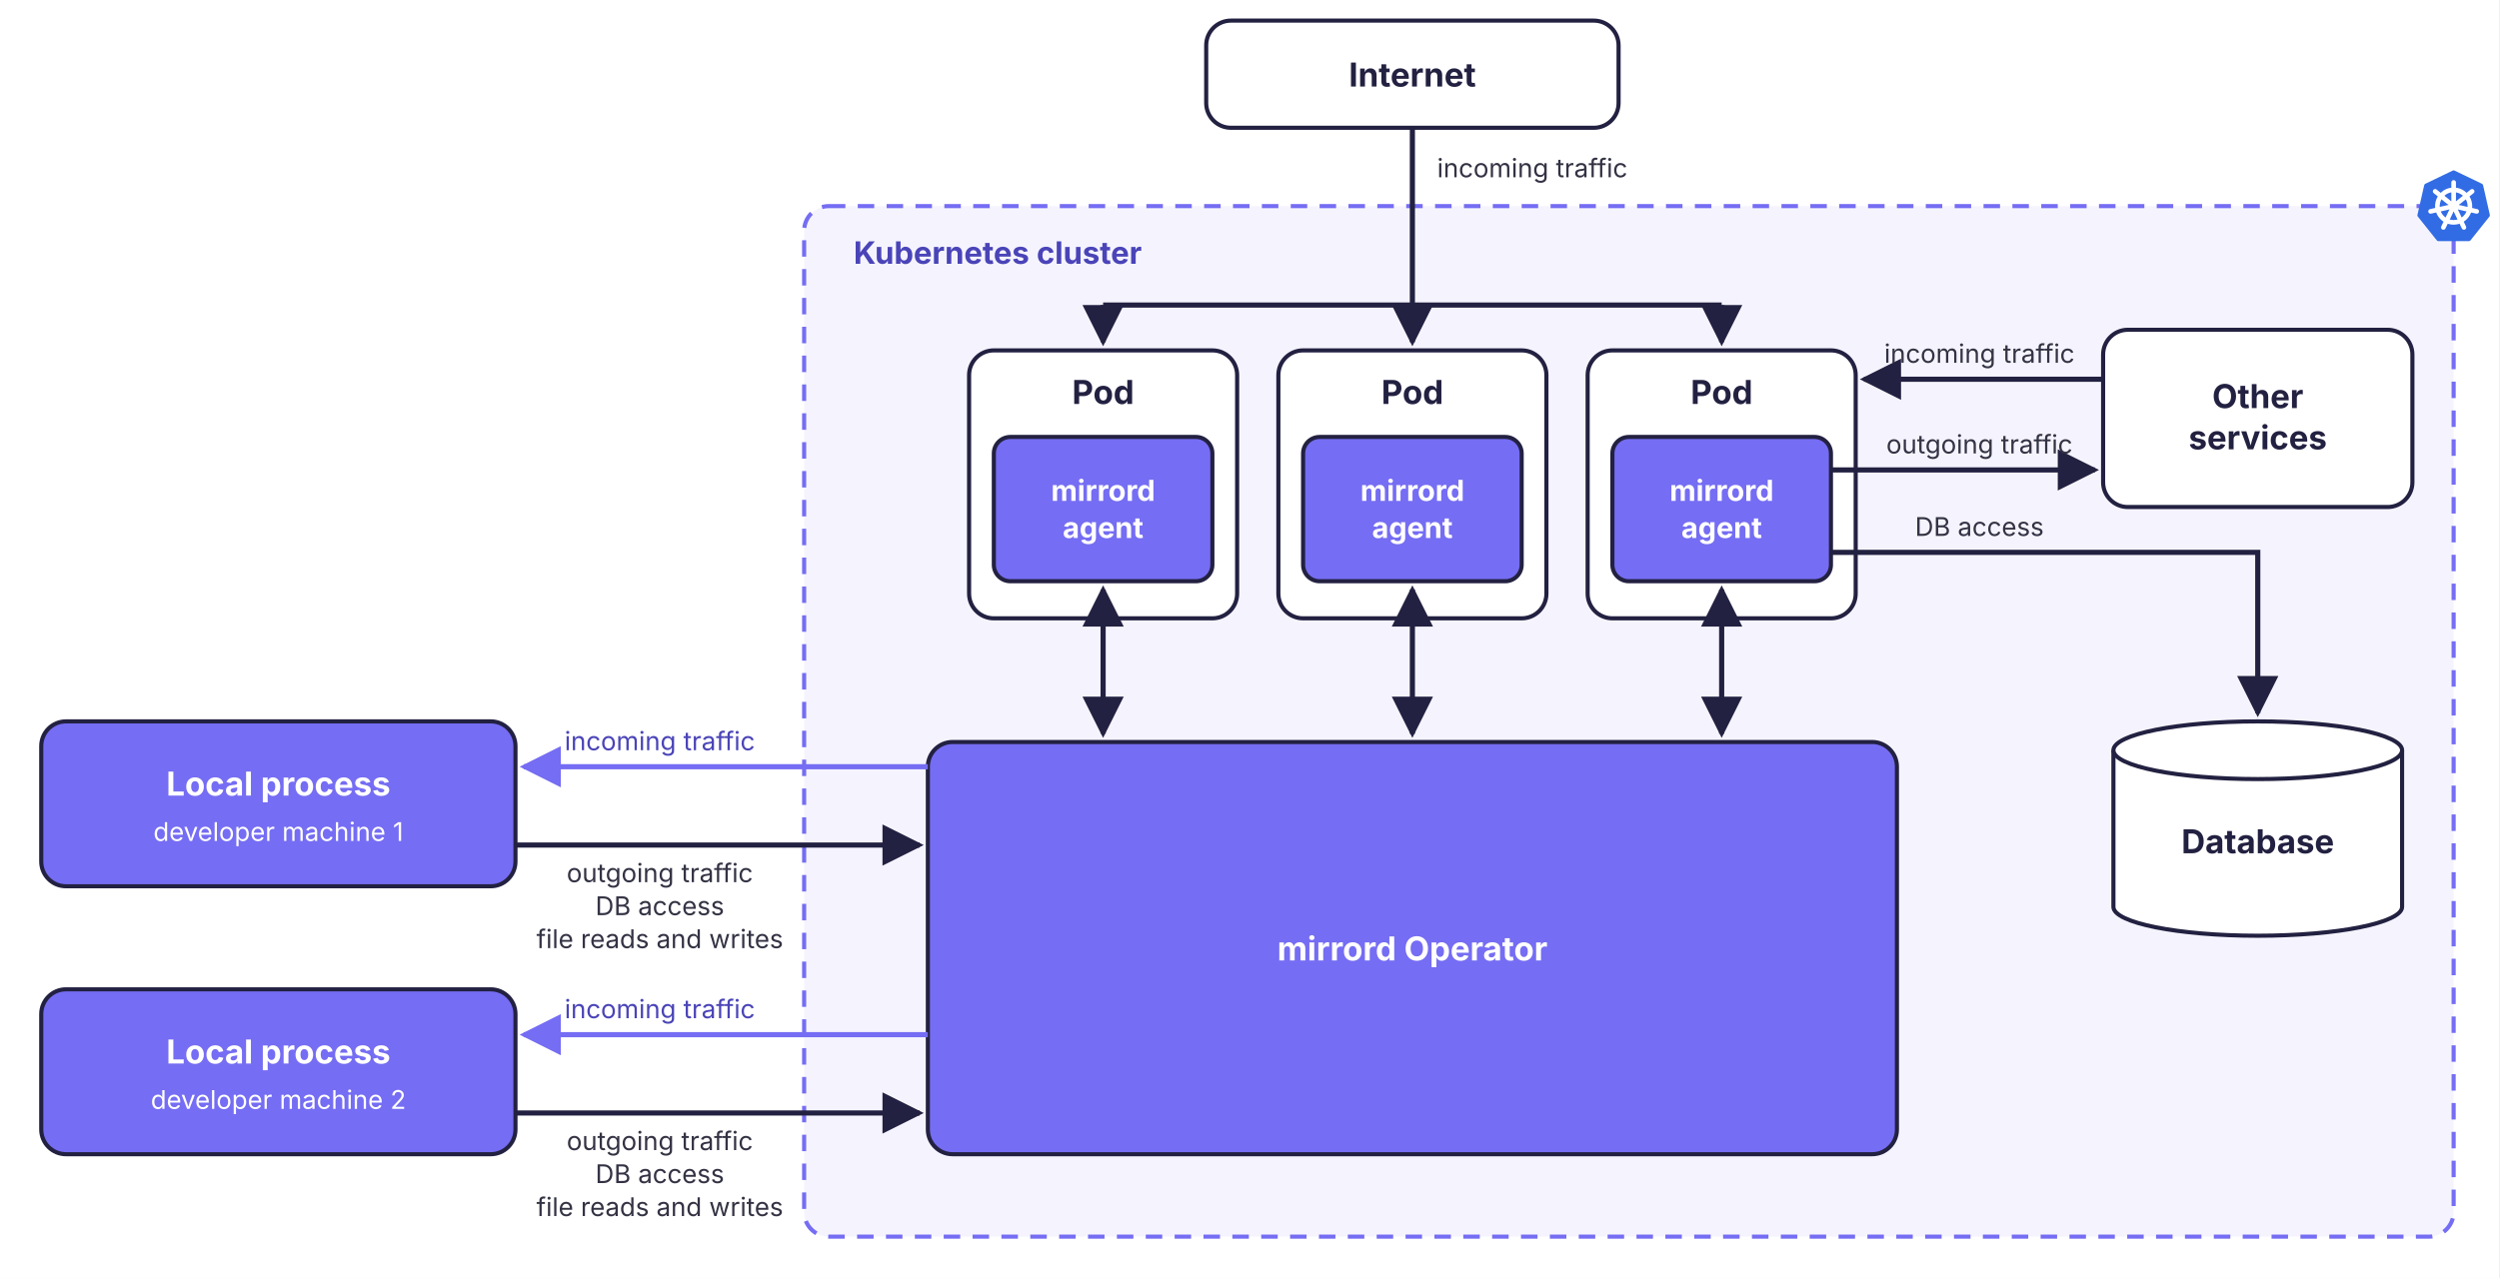
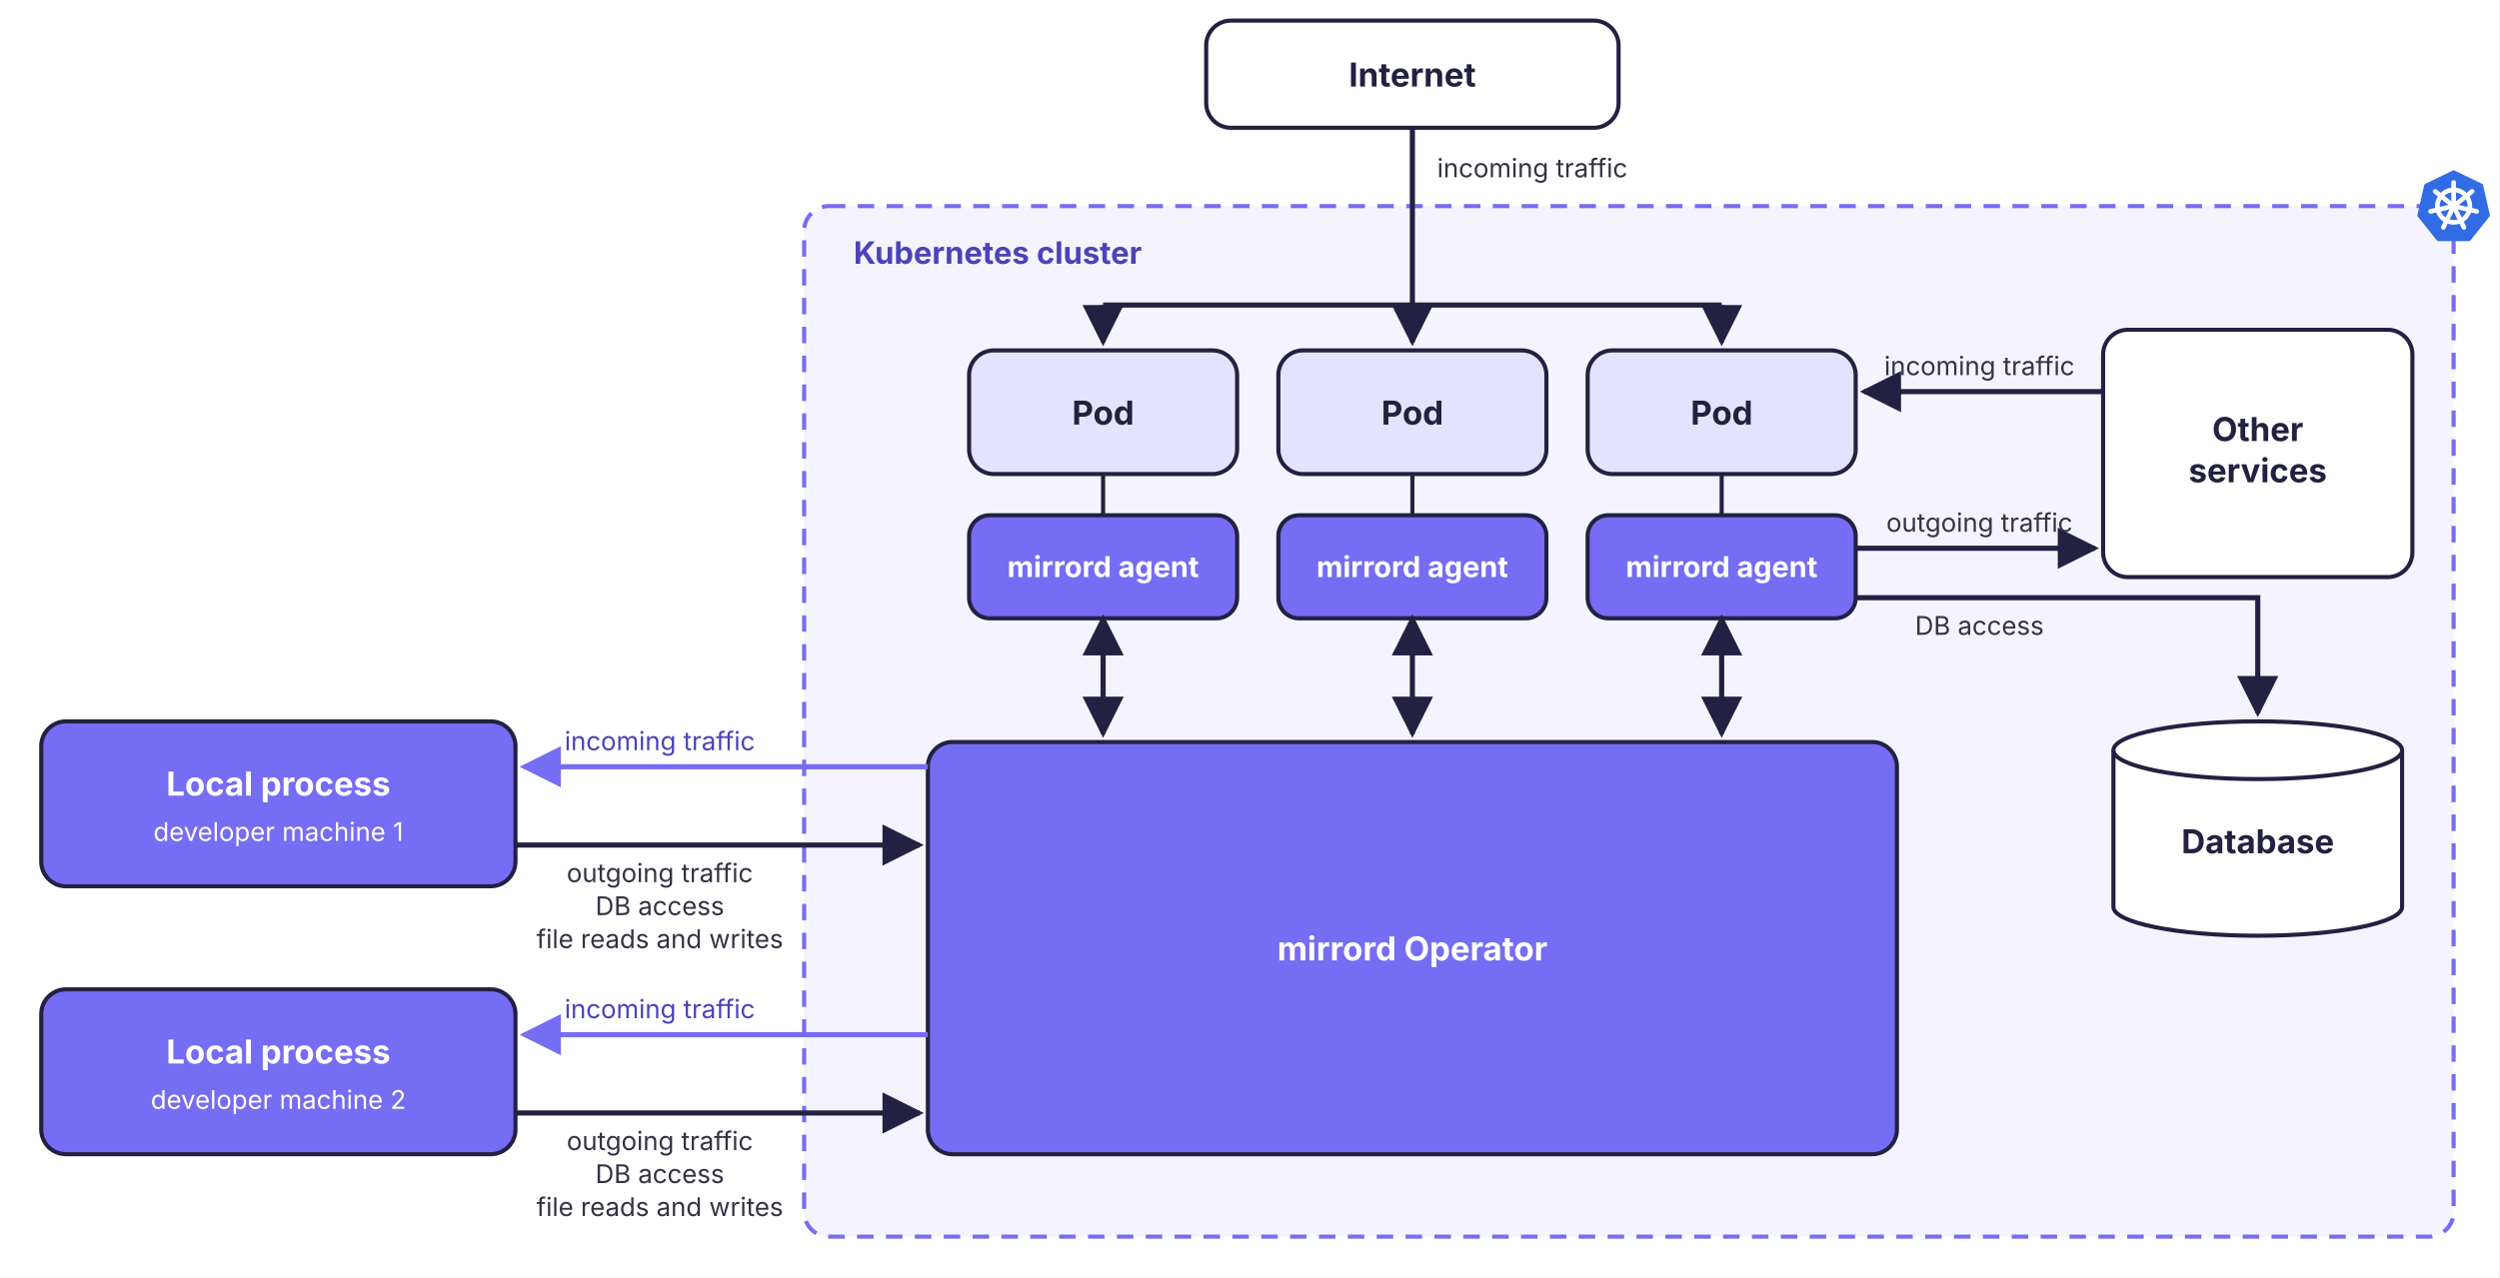
<svg xmlns="http://www.w3.org/2000/svg" viewBox="0 0 1212 620" width="1212" height="620" font-family="Inter, Helvetica, Arial, sans-serif" role="img" aria-labelledby="t d">
  <defs>
    <marker id="arrow" viewBox="0 0 10 10" refX="9" refY="5" markerWidth="8" markerHeight="8" orient="auto-start-reverse">
      <path d="M0 0 L10 5 L0 10 z" fill="#232141" />
    </marker>
    <marker id="arrow-purple" viewBox="0 0 10 10" refX="9" refY="5" markerWidth="8" markerHeight="8" orient="auto-start-reverse">
      <path d="M0 0 L10 5 L0 10 z" fill="#756DF3" />
    </marker>
    <symbol id="k8s" viewBox="0 0 32 32">
      <polygon points="16.00,1.60 27.73,7.25 30.62,19.94 22.51,30.11 9.49,30.11 1.38,19.94 4.27,7.25" fill="#326CE5" stroke="#326CE5" stroke-width="2" stroke-linejoin="round" />
      <g fill="none" stroke="#ffffff" stroke-width="2" stroke-linecap="round">
        <circle cx="16" cy="16" r="7" />
        <line x1="16.00" y1="13.40" x2="16.00" y2="5.80" />
        <line x1="18.03" y1="14.38" x2="23.97" y2="9.64" />
        <line x1="18.53" y1="16.58" x2="25.94" y2="18.27" />
        <line x1="17.13" y1="18.34" x2="20.43" y2="25.19" />
        <line x1="14.87" y1="18.34" x2="11.57" y2="25.19" />
        <line x1="13.47" y1="16.58" x2="6.06" y2="18.27" />
        <line x1="13.97" y1="14.38" x2="8.03" y2="9.64" />
      </g>
      <circle cx="16" cy="16" r="2.4" fill="#ffffff" />
    </symbol>
  </defs>
  <rect x="0" y="0" width="1212" height="620" fill="#ffffff" />
  <rect x="390" y="100" width="800" height="500" rx="12" fill="#F5F4FE" stroke="#756DF3" stroke-width="2" stroke-dasharray="8 6" />
  <text x="414" y="128" font-size="15" font-weight="700" fill="#4a44b8">Kubernetes cluster</text>
  <rect x="585" y="10" width="200" height="52" rx="12" fill="#ffffff" stroke="#232141" stroke-width="2" />
  <text x="685" y="42" font-size="16" font-weight="700" fill="#232141" text-anchor="middle">Internet</text>
  <polyline points="685,62 685,148" fill="none" stroke="#232141" stroke-width="2.5" />
  <text x="697" y="86" font-size="12.5" fill="#333344">incoming traffic</text>
  <polyline points="535,148 835,148" fill="none" stroke="#232141" stroke-width="2.5" />
  <line x1="535" y1="148" x2="535" y2="166" stroke="#232141" stroke-width="2.5" marker-end="url(#arrow)" />
  <line x1="685" y1="148" x2="685" y2="166" stroke="#232141" stroke-width="2.5" marker-end="url(#arrow)" />
  <line x1="835" y1="148" x2="835" y2="166" stroke="#232141" stroke-width="2.5" marker-end="url(#arrow)" />
-   <rect x="470" y="170" width="130" height="130" rx="12" fill="#ffffff" stroke="#232141" stroke-width="2" />
-   <text x="535" y="196" font-size="16" font-weight="700" fill="#232141" text-anchor="middle">Pod</text>
-   <rect x="482" y="212" width="106" height="70" rx="8" fill="#756DF3" stroke="#232141" stroke-width="2" />
-   <text x="535" y="243" font-size="14" font-weight="700" fill="#ffffff" text-anchor="middle">mirrord</text>
-   <text x="535" y="261" font-size="14" font-weight="700" fill="#ffffff" text-anchor="middle">agent</text>
-   <rect x="620" y="170" width="130" height="130" rx="12" fill="#ffffff" stroke="#232141" stroke-width="2" />
-   <text x="685" y="196" font-size="16" font-weight="700" fill="#232141" text-anchor="middle">Pod</text>
-   <rect x="632" y="212" width="106" height="70" rx="8" fill="#756DF3" stroke="#232141" stroke-width="2" />
-   <text x="685" y="243" font-size="14" font-weight="700" fill="#ffffff" text-anchor="middle">mirrord</text>
-   <text x="685" y="261" font-size="14" font-weight="700" fill="#ffffff" text-anchor="middle">agent</text>
-   <rect x="770" y="170" width="130" height="130" rx="12" fill="#ffffff" stroke="#232141" stroke-width="2" />
-   <text x="835" y="196" font-size="16" font-weight="700" fill="#232141" text-anchor="middle">Pod</text>
-   <rect x="782" y="212" width="106" height="70" rx="8" fill="#756DF3" stroke="#232141" stroke-width="2" />
-   <text x="835" y="243" font-size="14" font-weight="700" fill="#ffffff" text-anchor="middle">mirrord</text>
-   <text x="835" y="261" font-size="14" font-weight="700" fill="#ffffff" text-anchor="middle">agent</text>
-   <line x1="535" y1="286" x2="535" y2="356" stroke="#232141" stroke-width="2.5" marker-start="url(#arrow)" marker-end="url(#arrow)" />
-   <line x1="685" y1="286" x2="685" y2="356" stroke="#232141" stroke-width="2.5" marker-start="url(#arrow)" marker-end="url(#arrow)" />
-   <line x1="835" y1="286" x2="835" y2="356" stroke="#232141" stroke-width="2.5" marker-start="url(#arrow)" marker-end="url(#arrow)" />
+   <rect x="470" y="170" width="130" height="60" rx="12" fill="#E4E3FD" stroke="#232141" stroke-width="2" />
+   <text x="535" y="206" font-size="16" font-weight="700" fill="#232141" text-anchor="middle">Pod</text>
+   <line x1="535" y1="230" x2="535" y2="250" stroke="#232141" stroke-width="2" />
+   <rect x="470" y="250" width="130" height="50" rx="10" fill="#756DF3" stroke="#232141" stroke-width="2" />
+   <text x="535" y="280" font-size="14" font-weight="700" fill="#ffffff" text-anchor="middle">mirrord agent</text>
+   <rect x="620" y="170" width="130" height="60" rx="12" fill="#E4E3FD" stroke="#232141" stroke-width="2" />
+   <text x="685" y="206" font-size="16" font-weight="700" fill="#232141" text-anchor="middle">Pod</text>
+   <line x1="685" y1="230" x2="685" y2="250" stroke="#232141" stroke-width="2" />
+   <rect x="620" y="250" width="130" height="50" rx="10" fill="#756DF3" stroke="#232141" stroke-width="2" />
+   <text x="685" y="280" font-size="14" font-weight="700" fill="#ffffff" text-anchor="middle">mirrord agent</text>
+   <rect x="770" y="170" width="130" height="60" rx="12" fill="#E4E3FD" stroke="#232141" stroke-width="2" />
+   <text x="835" y="206" font-size="16" font-weight="700" fill="#232141" text-anchor="middle">Pod</text>
+   <line x1="835" y1="230" x2="835" y2="250" stroke="#232141" stroke-width="2" />
+   <rect x="770" y="250" width="130" height="50" rx="10" fill="#756DF3" stroke="#232141" stroke-width="2" />
+   <text x="835" y="280" font-size="14" font-weight="700" fill="#ffffff" text-anchor="middle">mirrord agent</text>
+   <line x1="535" y1="300" x2="535" y2="356" stroke="#232141" stroke-width="2.5" marker-start="url(#arrow)" marker-end="url(#arrow)" />
+   <line x1="685" y1="300" x2="685" y2="356" stroke="#232141" stroke-width="2.5" marker-start="url(#arrow)" marker-end="url(#arrow)" />
+   <line x1="835" y1="300" x2="835" y2="356" stroke="#232141" stroke-width="2.5" marker-start="url(#arrow)" marker-end="url(#arrow)" />
  <rect x="450" y="360" width="470" height="200" rx="12" fill="#756DF3" stroke="#232141" stroke-width="2" />
  <text x="685" y="466" font-size="16" font-weight="700" fill="#ffffff" text-anchor="middle">mirrord Operator</text>
  <rect x="20" y="350" width="230" height="80" rx="12" fill="#756DF3" stroke="#232141" stroke-width="2" />
  <text x="135" y="386" font-size="16" font-weight="700" fill="#ffffff" text-anchor="middle">Local process</text>
  <text x="135" y="408" font-size="12.5" fill="#ffffff" text-anchor="middle">developer machine 1</text>
  <line x1="450" y1="372" x2="254" y2="372" stroke="#756DF3" stroke-width="2.5" marker-end="url(#arrow-purple)" />
  <text x="320" y="364" font-size="12.5" fill="#4a44b8" text-anchor="middle">incoming traffic</text>
  <line x1="250" y1="410" x2="446" y2="410" stroke="#232141" stroke-width="2.5" marker-end="url(#arrow)" />
  <text x="320" y="428" font-size="12.5" fill="#333344" text-anchor="middle">outgoing traffic</text>
  <text x="320" y="444" font-size="12.5" fill="#333344" text-anchor="middle">DB access</text>
  <text x="320" y="460" font-size="12.5" fill="#333344" text-anchor="middle">file reads and writes</text>
  <rect x="20" y="480" width="230" height="80" rx="12" fill="#756DF3" stroke="#232141" stroke-width="2" />
  <text x="135" y="516" font-size="16" font-weight="700" fill="#ffffff" text-anchor="middle">Local process</text>
  <text x="135" y="538" font-size="12.5" fill="#ffffff" text-anchor="middle">developer machine 2</text>
  <line x1="450" y1="502" x2="254" y2="502" stroke="#756DF3" stroke-width="2.5" marker-end="url(#arrow-purple)" />
  <text x="320" y="494" font-size="12.5" fill="#4a44b8" text-anchor="middle">incoming traffic</text>
  <line x1="250" y1="540" x2="446" y2="540" stroke="#232141" stroke-width="2.5" marker-end="url(#arrow)" />
  <text x="320" y="558" font-size="12.5" fill="#333344" text-anchor="middle">outgoing traffic</text>
  <text x="320" y="574" font-size="12.5" fill="#333344" text-anchor="middle">DB access</text>
  <text x="320" y="590" font-size="12.5" fill="#333344" text-anchor="middle">file reads and writes</text>
-   <rect x="1020" y="160" width="150" height="86" rx="12" fill="#ffffff" stroke="#232141" stroke-width="2" />
-   <text x="1095" y="198" font-size="16" font-weight="700" fill="#232141" text-anchor="middle">Other</text>
-   <text x="1095" y="218" font-size="16" font-weight="700" fill="#232141" text-anchor="middle">services</text>
-   <line x1="1020" y1="184" x2="904" y2="184" stroke="#232141" stroke-width="2.5" marker-end="url(#arrow)" />
-   <text x="960" y="176" font-size="12.5" fill="#333344" text-anchor="middle">incoming traffic</text>
-   <line x1="888" y1="228" x2="1016" y2="228" stroke="#232141" stroke-width="2.5" marker-end="url(#arrow)" />
-   <text x="960" y="220" font-size="12.5" fill="#333344" text-anchor="middle">outgoing traffic</text>
-   <polyline points="888,268 1095,268 1095,346" fill="none" stroke="#232141" stroke-width="2.5" marker-end="url(#arrow)" />
-   <text x="960" y="260" font-size="12.5" fill="#333344" text-anchor="middle">DB access</text>
+   <rect x="1020" y="160" width="150" height="120" rx="12" fill="#ffffff" stroke="#232141" stroke-width="2" />
+   <text x="1095" y="214" font-size="16" font-weight="700" fill="#232141" text-anchor="middle">Other</text>
+   <text x="1095" y="234" font-size="16" font-weight="700" fill="#232141" text-anchor="middle">services</text>
+   <line x1="1020" y1="190" x2="904" y2="190" stroke="#232141" stroke-width="2.5" marker-end="url(#arrow)" />
+   <text x="960" y="182" font-size="12.5" fill="#333344" text-anchor="middle">incoming traffic</text>
+   <line x1="900" y1="266" x2="1016" y2="266" stroke="#232141" stroke-width="2.5" marker-end="url(#arrow)" />
+   <text x="960" y="258" font-size="12.5" fill="#333344" text-anchor="middle">outgoing traffic</text>
+   <polyline points="900,290 1095,290 1095,346" fill="none" stroke="#232141" stroke-width="2.5" marker-end="url(#arrow)" />
+   <text x="960" y="308" font-size="12.5" fill="#333344" text-anchor="middle">DB access</text>
  <path d="M1025 364 L1025 440 A70 14 0 0 0 1165 440 L1165 364" fill="#ffffff" stroke="#232141" stroke-width="2" />
  <ellipse cx="1095" cy="364" rx="70" ry="14" fill="#ffffff" stroke="#232141" stroke-width="2" />
  <text x="1095" y="414" font-size="16" font-weight="700" fill="#232141" text-anchor="middle">Database</text>
  <use href="#k8s" x="1172" y="82" width="36" height="36" />
</svg>
